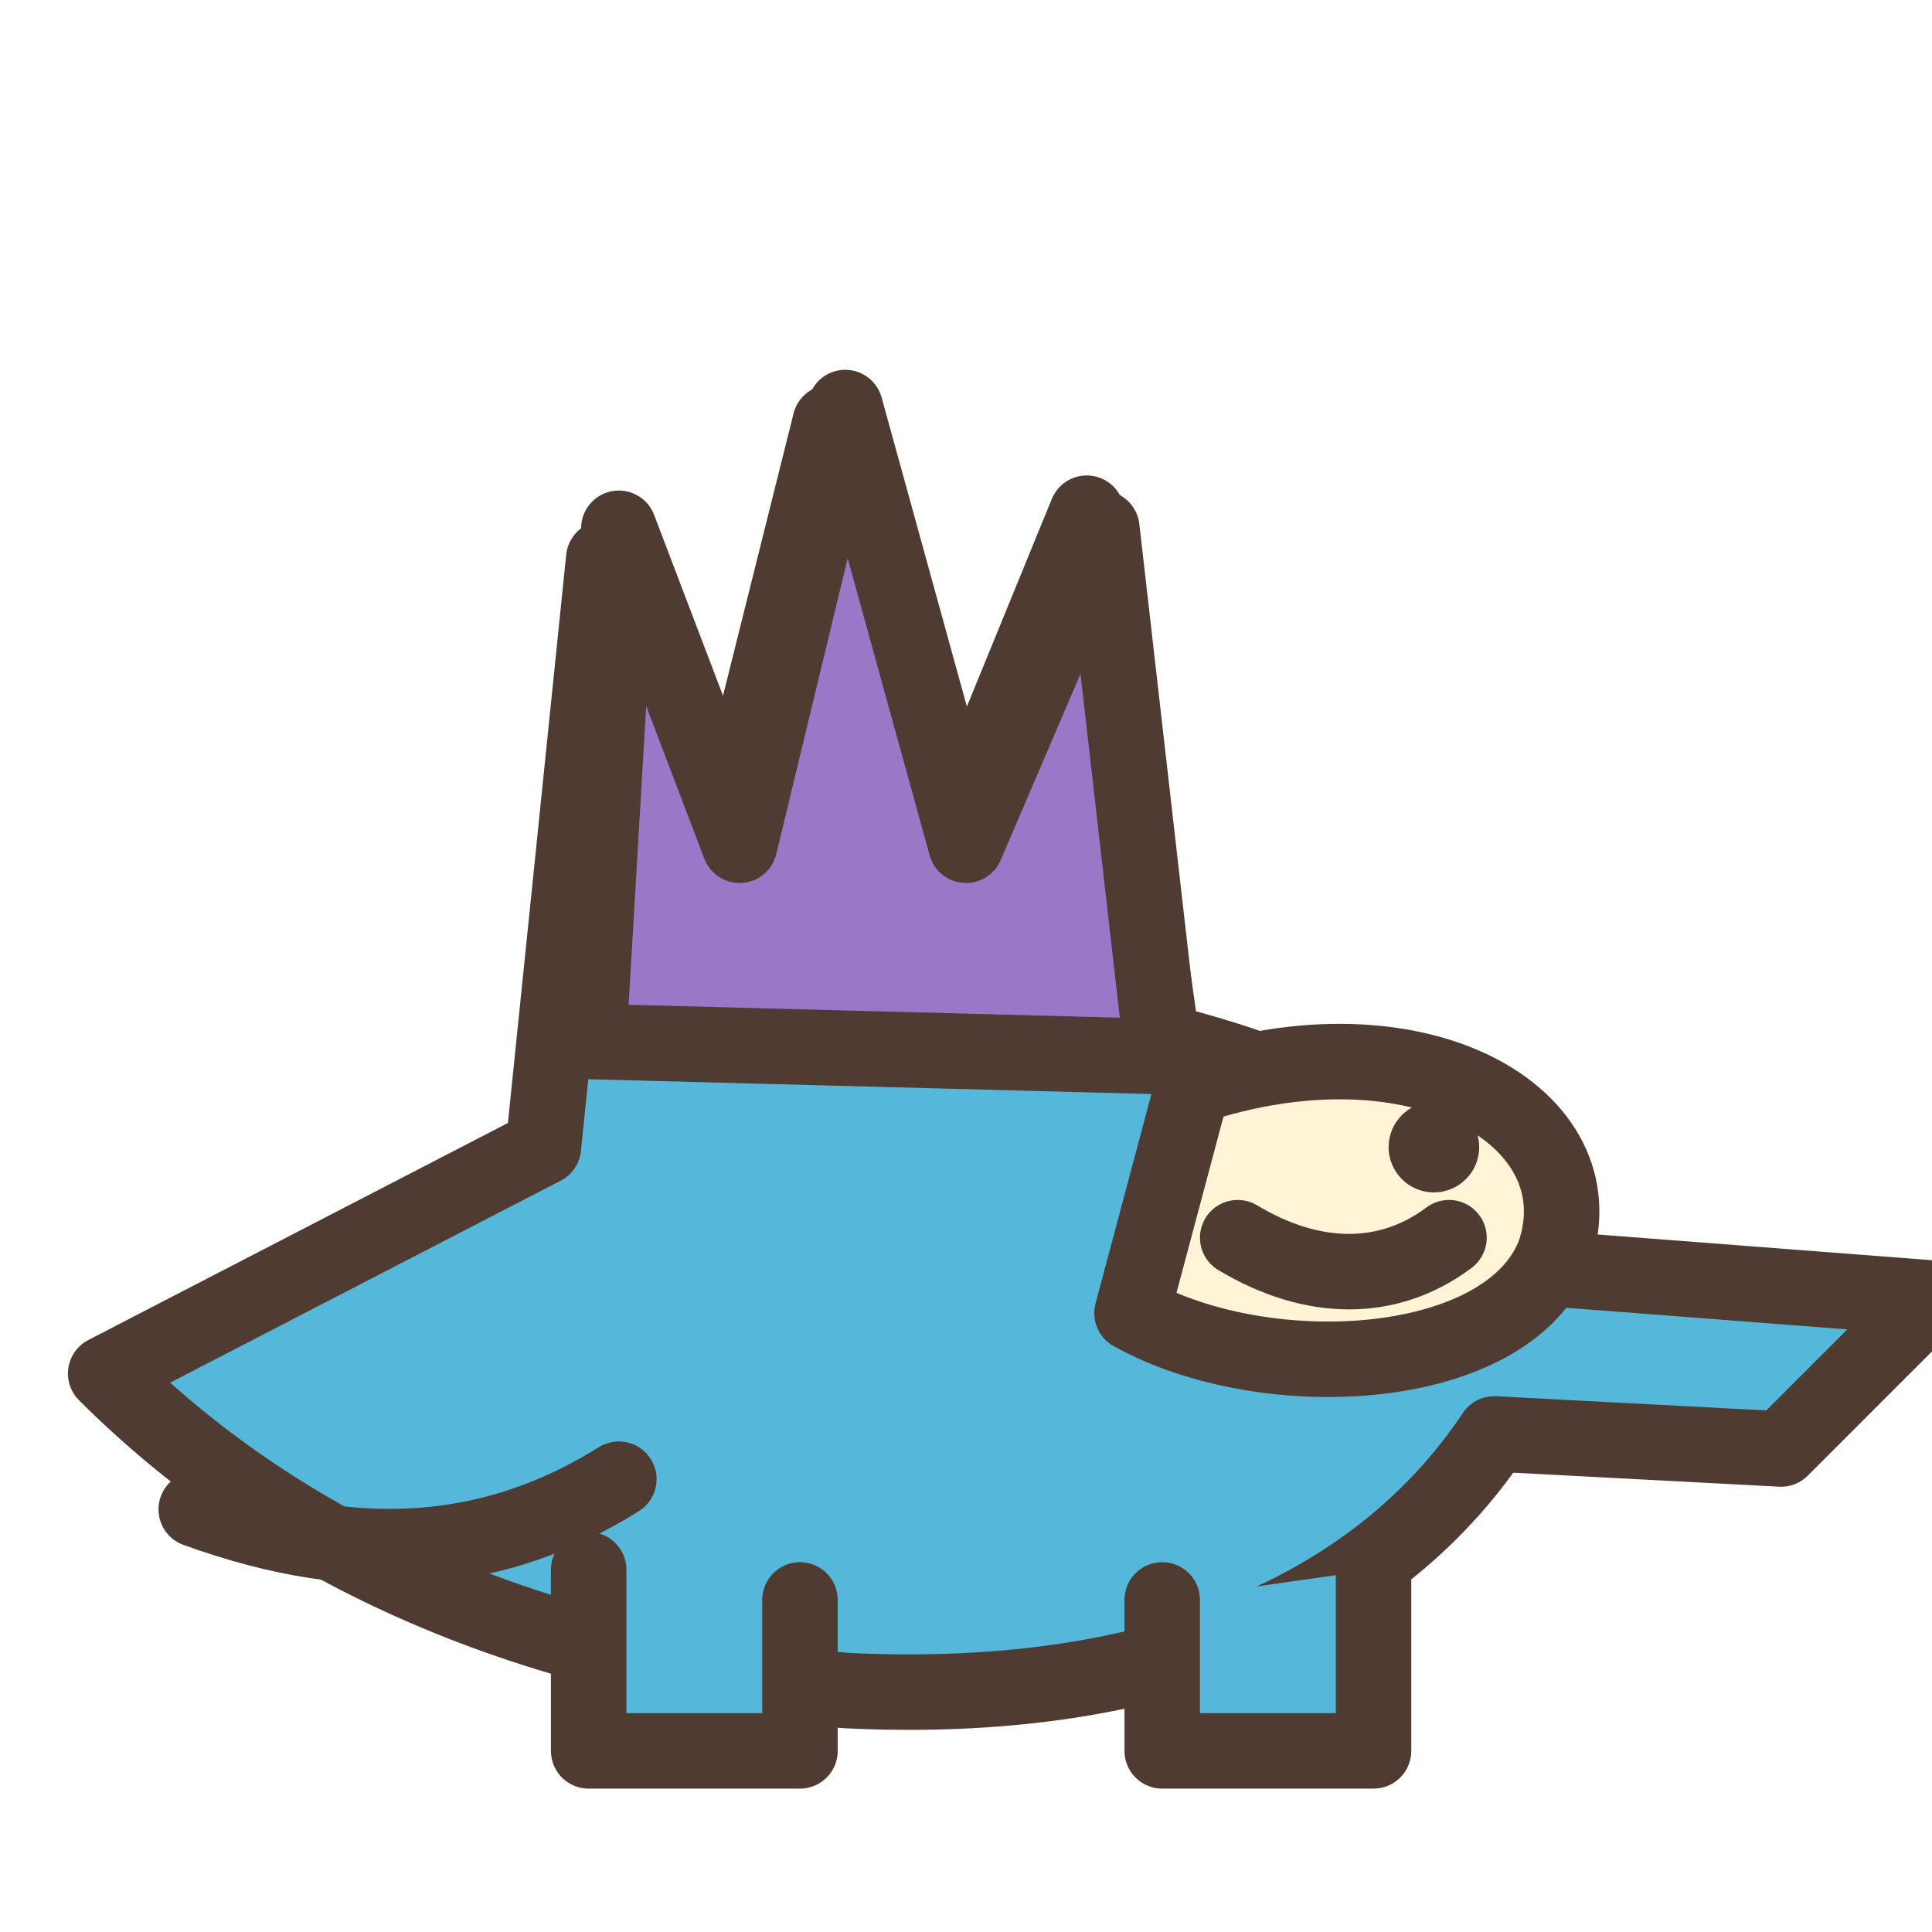
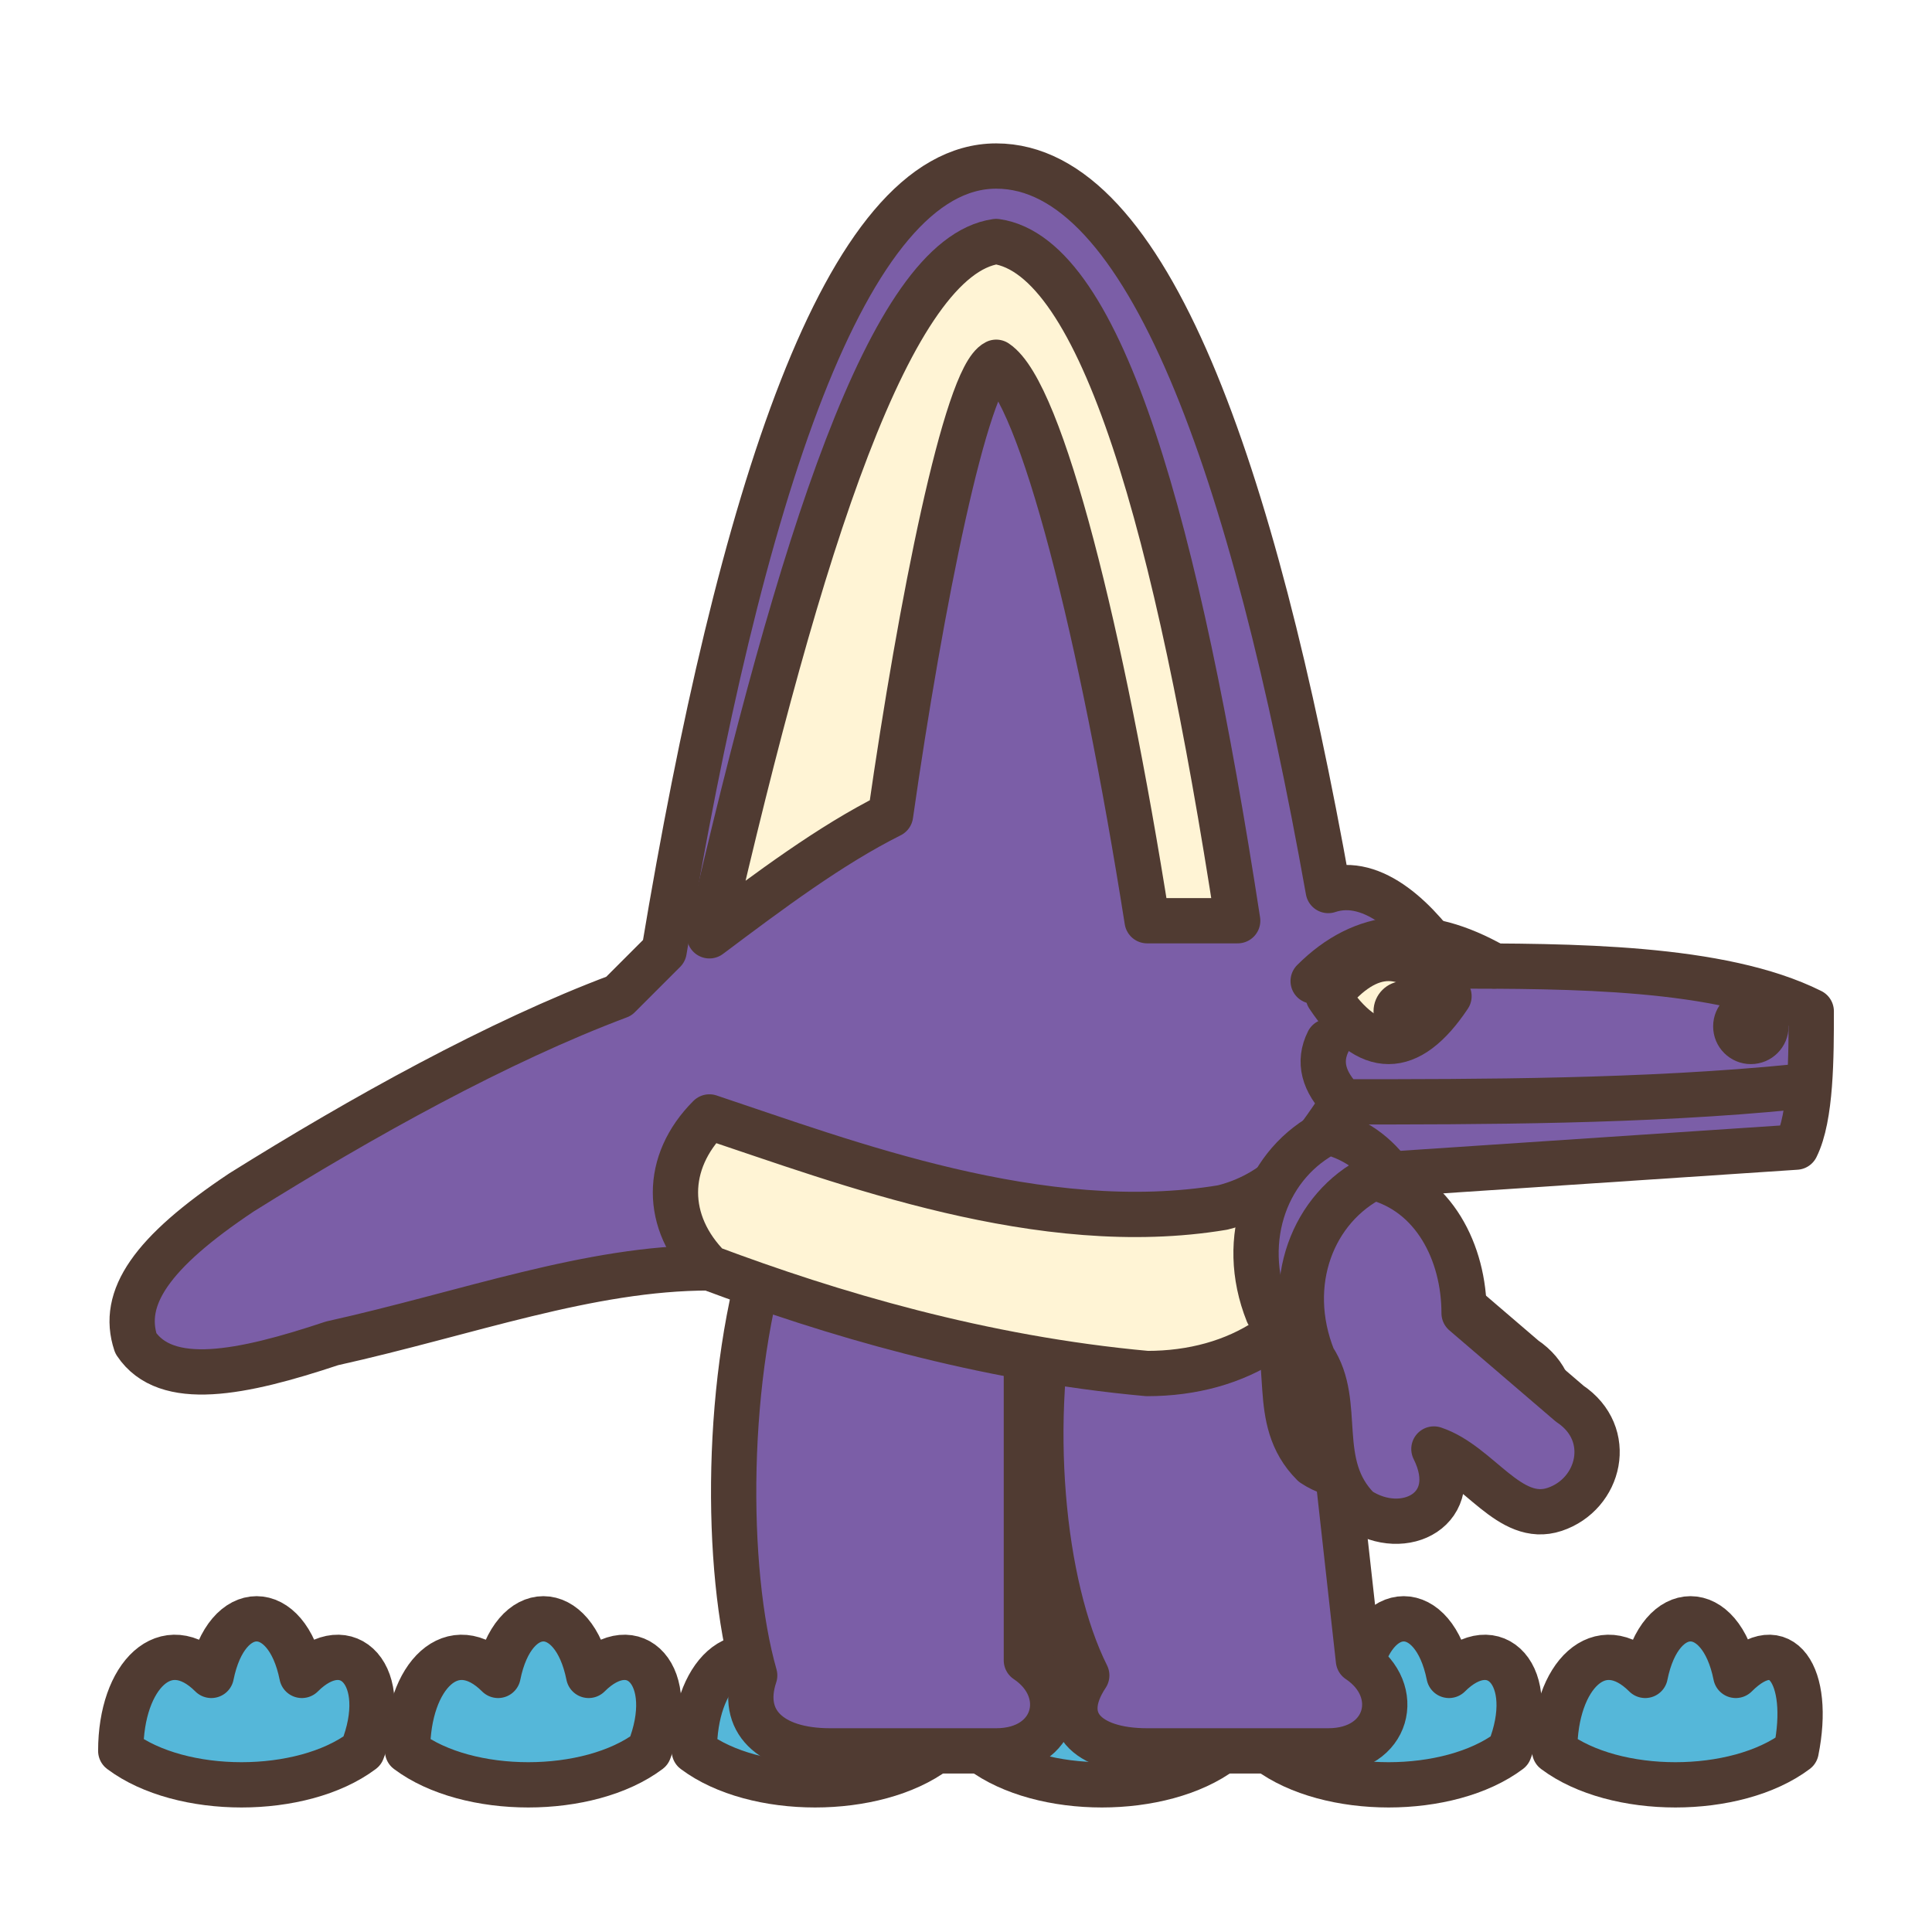
- <svg xmlns="http://www.w3.org/2000/svg" viewBox="0 0 128 128">
-   <g stroke="#503B32" stroke-width="5" stroke-linejoin="round" stroke-linecap="round">
-     <path fill="#55B7D9" d="M7 91 36 76 40 37l8 19 7-28 8 28 9-22 5 35c12 3 20 8 25 15l26 2-10 10-19-1c-8 12-23 18-43 17-22-2-38-10-49-21Z" />
-     <path fill="#9B78C7" d="m39 69 2-34 8 21 7-29 8 29 9-21 4 35Z" />
-     <path fill="#FFF4D5" d="M79 72c15-5 27 2 24 11-3 8-19 9-28 4Z" />
-     <circle fill="#503B32" cx="95" cy="76" r="3" stroke="none" />
-     <path fill="none" d="M82 82c5 3 10 3 14 0" />
-     <path fill="#55B7D9" d="M39 104v12h14v-10m24 0v10h14v-12" />
-     <path fill="none" d="M13 100c11 4 20 3 28-2" />
-   </g>
+ <svg xmlns="http://www.w3.org/2000/svg" viewBox="0 0 128 128" stroke="#503B32" stroke-width="3" stroke-linecap="round" stroke-linejoin="round">
+   <path fill="#55B7D9" d="M8 116 C8 111 11 108 14 111 C15 106 19 106 20 111 C23 108 26 111 24 116 C20 119 12 119 8 116 Z" />
+   <path fill="#55B7D9" d="M27 116 C27 111 30 108 33 111 C34 106 38 106 39 111 C42 108 45 111 43 116 C39 119 31 119 27 116 Z" />
+   <path fill="#55B7D9" d="M46 116 C46 111 49 108 52 111 C53 106 57 106 58 111 C61 108 64 111 62 116 C58 119 50 119 46 116 Z" />
+   <path fill="#55B7D9" d="M65 116 C65 111 68 108 71 111 C72 106 76 106 77 111 C80 108 83 111 81 116 C77 119 69 119 65 116 Z" />
+   <path fill="#55B7D9" d="M84 116 C84 111 87 108 90 111 C91 106 95 106 96 111 C99 108 102 111 100 116 C96 119 88 119 84 116 Z" />
+   <path fill="#55B7D9" d="M103 116 C103 111 106 108 109 111 C110 106 114 106 115 111 C118 108 120 111 119 116 C115 119 107 119 103 116 Z" />
+   <path fill="#7B5EA7" d="M51 82 C48 91 48 104 50 111 C49 114 51 116 55 116 L66 116 C70 116 71 112 68 110 L68 91 C67 85 61 82 51 82 Z" />
+   <path fill="#7B5EA7" d="M120 67 C114 64 104 64 96 64 C94 61 91 58 88 59 C83 31 76 11 66 11 C56 11 49 33 44 63 C43 64 42 65 41 66 C33 69 24 74 16 79 C10 83 8 86 9 89 C11 92 16 91 22 89 C31 87 39 84 47 84 C57 87 68 91 78 91 C85 91 88 86 89 78 L119 76 C120 74 120 70 120 67 Z" />
+   <path fill="#FFF4D5" d="M82 61 C78 35 73 17 66 16 C59 17 53 36 47 62 C51 59 55 56 59 54 C61 40 64 25 66 24 C69 26 73 42 76 61 Z" />
+   <path fill="#7B5EA7" d="M70 85 C68 94 69 105 72 111 C70 114 72 116 76 116 L88 116 C92 116 93 112 90 110 L88 92 C87 86 80 84 70 85 Z" />
+   <path fill="#FFF4D5" d="M47 74 C56 77 69 82 81 80 C85 79 87 76 89 73 L89 82 C87 88 82 91 76 91 C65 90 55 87 47 84 C44 81 44 77 47 74 Z" />
+   <path fill="#7B5EA7" d="M88 75 C92 76 94 80 94 84 L101 90 C104 92 103 96 100 97 C97 98 95 94 92 93 C94 97 90 99 87 97 C84 94 86 90 84 87 C82 82 84 77 88 75 Z" />
+   <path fill="#7B5EA7" d="M91 78 C95 79 97 83 97 87 L104 93 C107 95 106 99 103 100 C100 101 98 97 95 96 C97 100 93 102 90 100 C87 97 89 93 87 90 C85 85 87 80 91 78 Z" />
+   <path fill="#FFF4D5" d="M88 66 Q92 61 96 66 Q92 72 88 66 Z" />
+   <circle fill="#503B32" stroke="none" cx="93" cy="67" r="2" />
+   <path fill="none" d="M87 65 Q92 60 99 64" />
+   <path fill="none" d="M89 73 C98 73 109 73 119 72 M89 73 Q87 71 88 69" />
+   <circle fill="#503B32" stroke="none" cx="116" cy="68" r="2.5" />
</svg>
